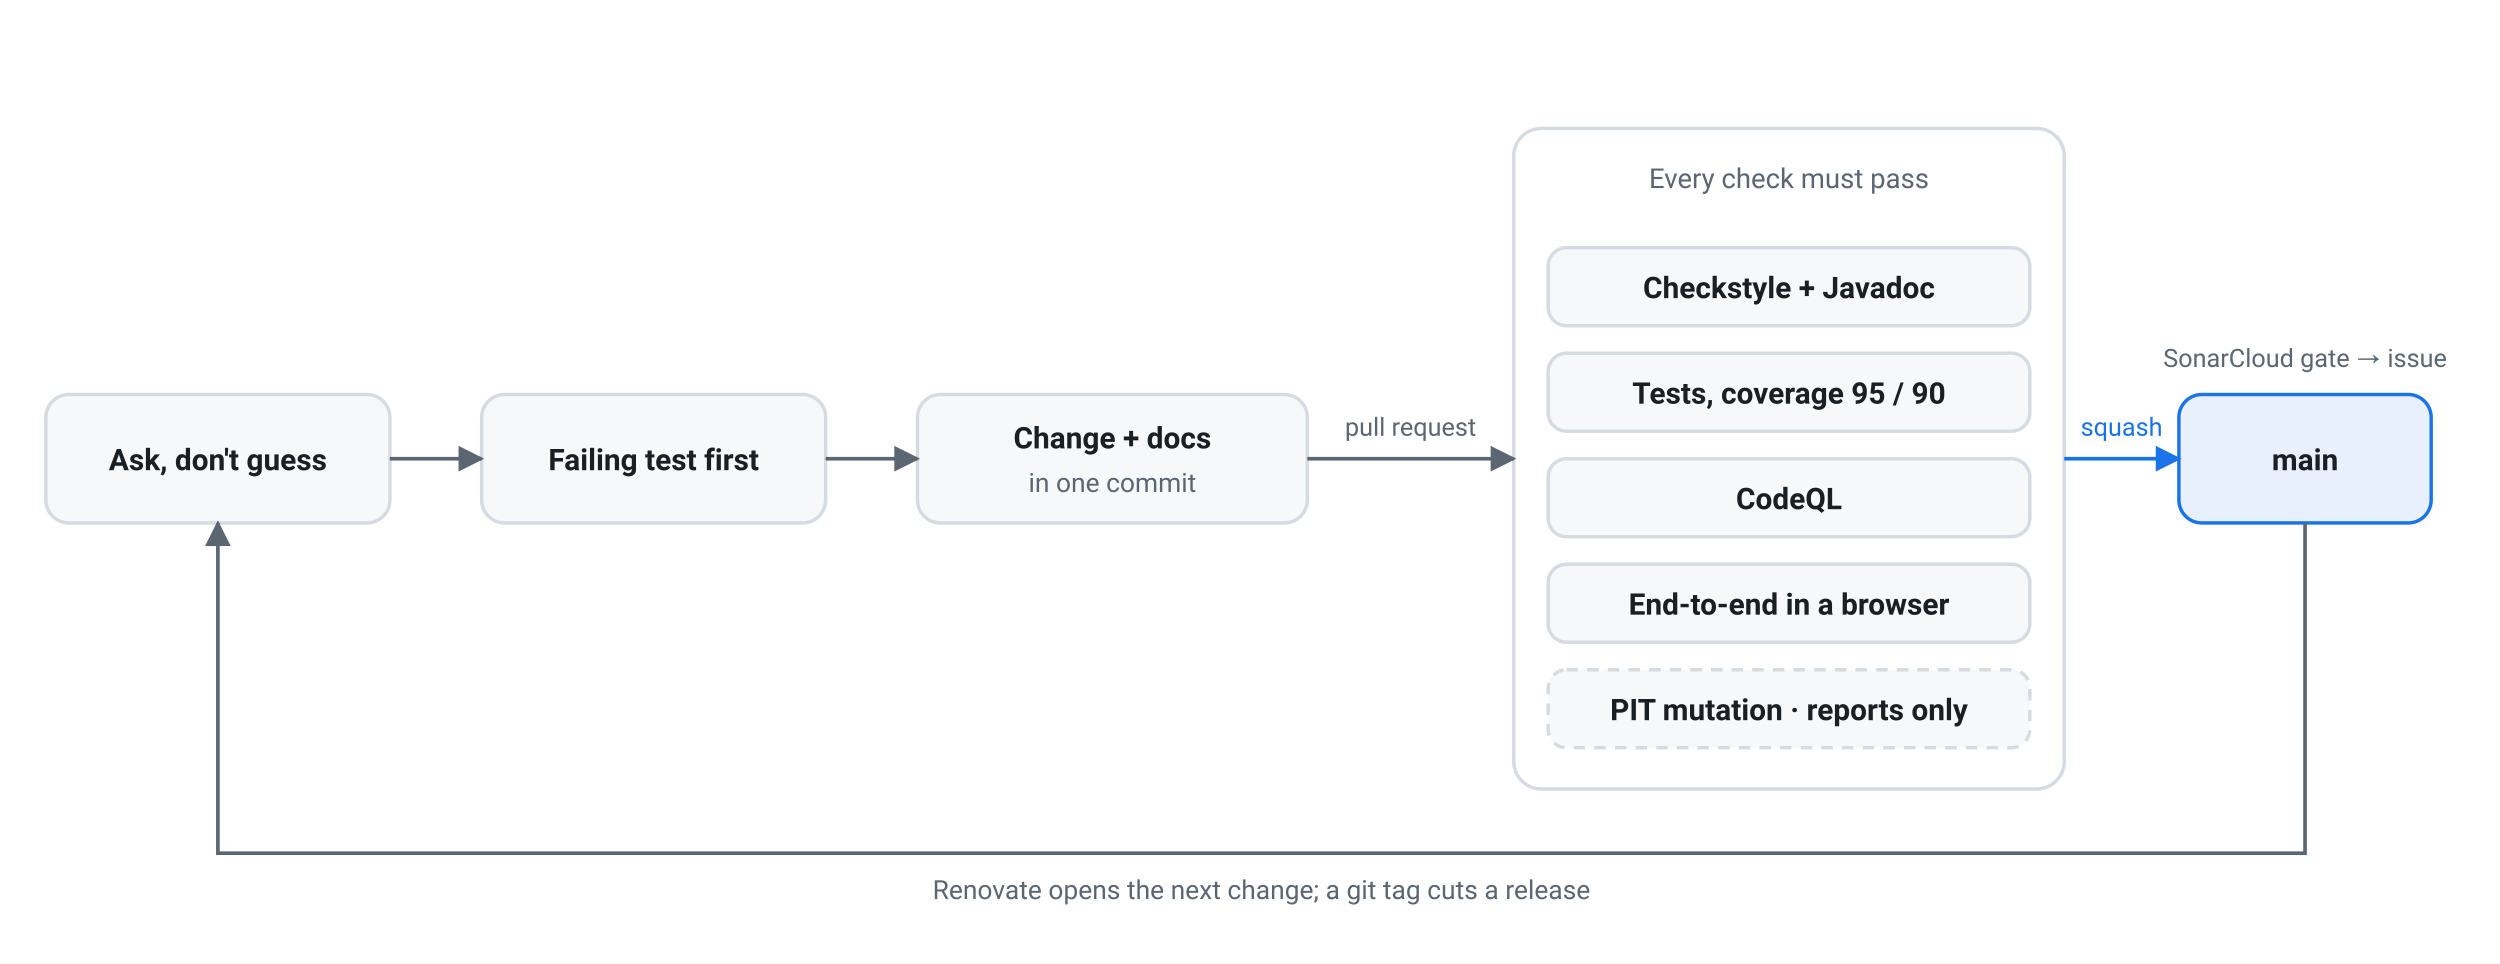
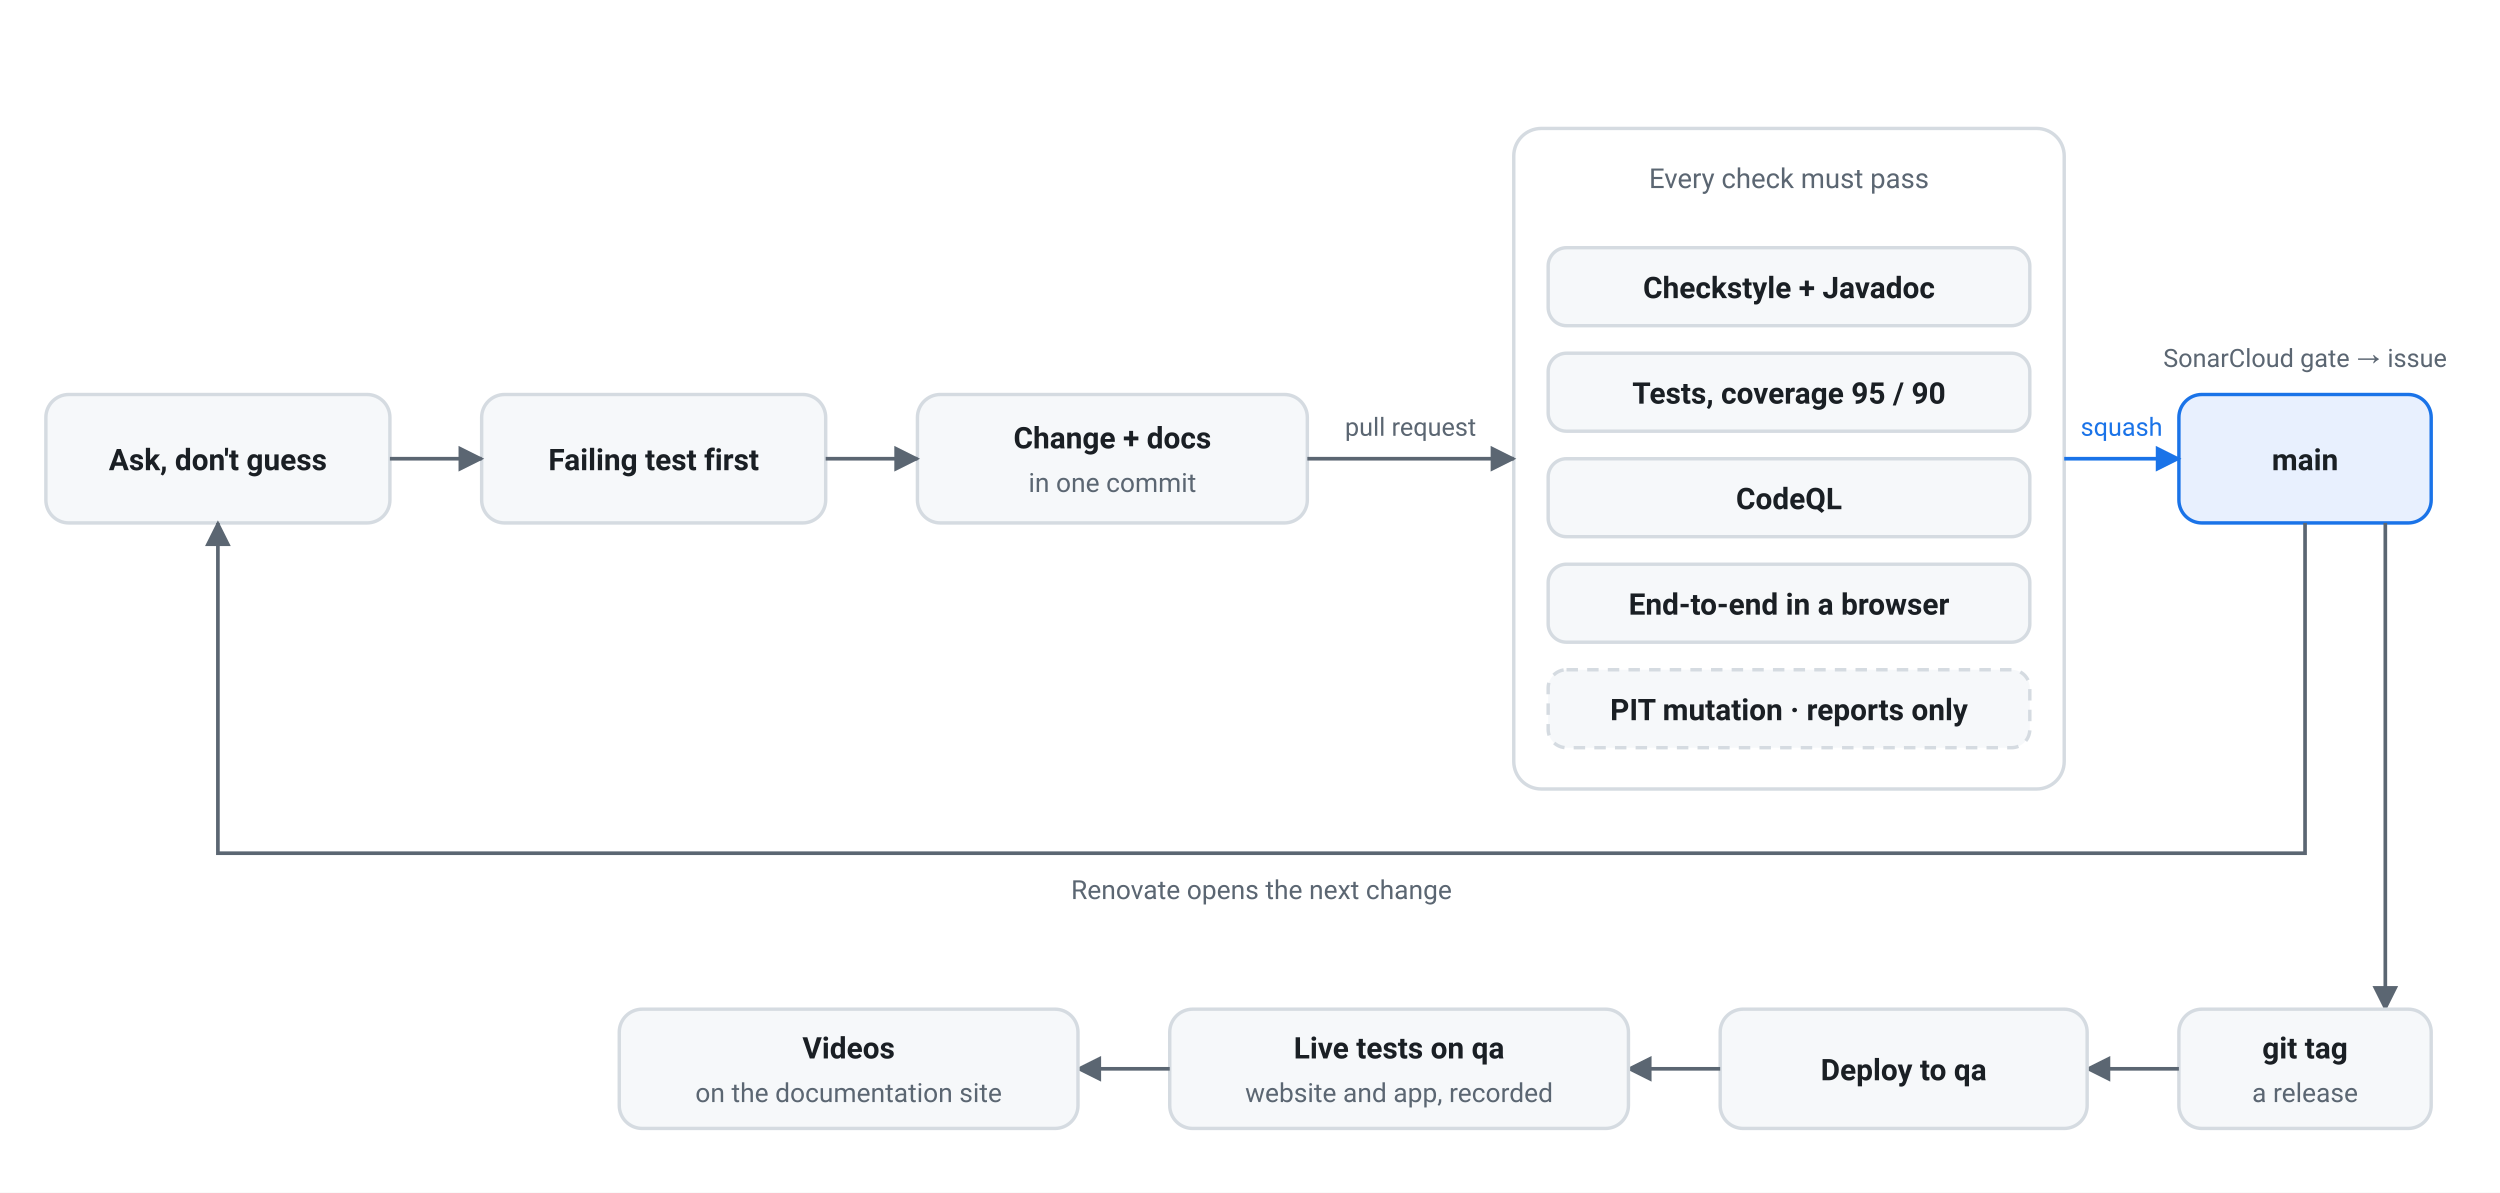
- <svg xmlns="http://www.w3.org/2000/svg" viewBox="0 0 1090 420" width="1090" height="420" role="img" aria-label="Every change starts from a question rather than a guess, then a failing test, then the change and its documentation in one commit. A pull request must pass Checkstyle, the tests and coverage gate, CodeQL, and the browser end-to-end run before it is squashed onto main. SonarCloud then analyses main, and a failed quality gate becomes a GitHub issue. PIT mutation testing reports but does not block." font-family="system-ui, -apple-system, BlinkMacSystemFont, 'Segoe UI', Roboto, Helvetica, Arial, sans-serif">
+ <svg xmlns="http://www.w3.org/2000/svg" viewBox="0 0 1090 520" width="1090" height="520" role="img" aria-label="Every change starts from a question rather than a guess, then a failing test, then the change and its documentation in one commit. A pull request must pass Checkstyle, the tests and coverage gate, CodeQL, and the browser end-to-end run before it is squashed onto main. SonarCloud then analyses main, and a failed quality gate becomes a GitHub issue. PIT mutation testing reports but does not block. A git tag on main cuts a release, which is deployed to qa and tested there from outside, the website's scenarios and the app's flows each recorded; the newest run's videos are published on the documentation site." font-family="system-ui, -apple-system, BlinkMacSystemFont, 'Segoe UI', Roboto, Helvetica, Arial, sans-serif">
  <defs>
    <marker id="arrow" viewBox="0 0 10 10" refX="9" refY="5" markerWidth="7" markerHeight="7" orient="auto-start-reverse">
      <path d="M 0 0 L 10 5 L 0 10 z" fill="#5b6672" />
    </marker>
    <marker id="arrow-accent" viewBox="0 0 10 10" refX="9" refY="5" markerWidth="7" markerHeight="7" orient="auto-start-reverse">
      <path d="M 0 0 L 10 5 L 0 10 z" fill="#1a73e8" />
    </marker>
  </defs>
-   <rect width="1090" height="420" fill="#ffffff" />
+   <rect width="1090" height="520" fill="#ffffff" />
  <rect x="20" y="172" width="150" height="56" rx="10" fill="#f6f8fa" stroke="#d5dbe1" stroke-width="1.5" />
  <text x="95.0" y="205.0" text-anchor="middle" font-size="13" font-weight="600" fill="#1a1f24">Ask, don't guess</text>
  <rect x="210" y="172" width="150" height="56" rx="10" fill="#f6f8fa" stroke="#d5dbe1" stroke-width="1.5" />
  <text x="285.0" y="205.0" text-anchor="middle" font-size="13" font-weight="600" fill="#1a1f24">Failing test first</text>
  <rect x="400" y="172" width="170" height="56" rx="10" fill="#f6f8fa" stroke="#d5dbe1" stroke-width="1.5" />
  <text x="485.0" y="195.5" text-anchor="middle" font-size="13" font-weight="600" fill="#1a1f24">Change + docs</text>
  <text x="485.0" y="214.5" text-anchor="middle" font-size="11.5" font-weight="400" fill="#5b6672">in one commit</text>
  <rect x="950" y="172" width="110" height="56" rx="10" fill="#e8f0fe" stroke="#1a73e8" stroke-width="1.5" />
  <text x="1005.0" y="205.0" text-anchor="middle" font-size="13" font-weight="600" fill="#1a1f24">main</text>
  <polyline points="170,200 210,200" fill="none" stroke="#5b6672" stroke-width="1.6" marker-end="url(#arrow)" />
  <polyline points="360,200 400,200" fill="none" stroke="#5b6672" stroke-width="1.6" marker-end="url(#arrow)" />
  <rect x="660" y="56.0" width="240" height="288" rx="12" fill="none" stroke="#d5dbe1" stroke-width="1.5" />
  <text x="780.0" y="82.0" text-anchor="middle" font-size="12" fill="#5b6672">Every check must pass</text>
  <polyline points="570,200 660,200" fill="none" stroke="#5b6672" stroke-width="1.6" marker-end="url(#arrow)" />
  <text x="615" y="190" text-anchor="middle" font-size="11" fill="#5b6672">pull request</text>
  <polyline points="900,200 950,200" fill="none" stroke="#1a73e8" stroke-width="1.6" marker-end="url(#arrow-accent)" />
  <text x="925" y="190" text-anchor="middle" font-size="11" fill="#1a73e8">squash</text>
  <text x="1005" y="160" text-anchor="middle" font-size="11" fill="#5b6672">SonarCloud gate → issue</text>
  <rect x="675" y="108.0" width="210" height="34" rx="8" fill="#f6f8fa" stroke="#d5dbe1" stroke-width="1.5" />
  <text x="780.0" y="130.0" text-anchor="middle" font-size="13" font-weight="600" fill="#1a1f24">Checkstyle + Javadoc</text>
  <rect x="675" y="154.0" width="210" height="34" rx="8" fill="#f6f8fa" stroke="#d5dbe1" stroke-width="1.5" />
  <text x="780.0" y="176.0" text-anchor="middle" font-size="13" font-weight="600" fill="#1a1f24">Tests, coverage 95 / 90</text>
  <rect x="675" y="200.0" width="210" height="34" rx="8" fill="#f6f8fa" stroke="#d5dbe1" stroke-width="1.5" />
  <text x="780.0" y="222.0" text-anchor="middle" font-size="13" font-weight="600" fill="#1a1f24">CodeQL</text>
  <rect x="675" y="246.0" width="210" height="34" rx="8" fill="#f6f8fa" stroke="#d5dbe1" stroke-width="1.5" />
  <text x="780.0" y="268.0" text-anchor="middle" font-size="13" font-weight="600" fill="#1a1f24">End-to-end in a browser</text>
  <rect x="675" y="292.0" width="210" height="34" rx="8" fill="#f6f8fa" stroke="#d5dbe1" stroke-width="1.5" stroke-dasharray="5 4" />
  <text x="780.0" y="314.0" text-anchor="middle" font-size="13" font-weight="600" fill="#1a1f24">PIT mutation · reports only</text>
  <polyline points="1005,228 1005,372 95,372 95,228" fill="none" stroke="#5b6672" stroke-width="1.6" marker-end="url(#arrow)" />
-   <text x="550" y="392" text-anchor="middle" font-size="11.5" fill="#5b6672">Renovate opens the next change; a git tag cuts a release</text>
+   <text x="550" y="392" text-anchor="middle" font-size="11.5" fill="#5b6672">Renovate opens the next change</text>
+   <polyline points="1040,228 1040,440" fill="none" stroke="#5b6672" stroke-width="1.6" marker-end="url(#arrow)" />
+   <rect x="950" y="440" width="110" height="52" rx="10" fill="#f6f8fa" stroke="#d5dbe1" stroke-width="1.5" />
+   <text x="1005.0" y="461.5" text-anchor="middle" font-size="13" font-weight="600" fill="#1a1f24">git tag</text>
+   <text x="1005.0" y="480.5" text-anchor="middle" font-size="11.5" font-weight="400" fill="#5b6672">a release</text>
+   <polyline points="950,466 910,466" fill="none" stroke="#5b6672" stroke-width="1.6" marker-end="url(#arrow)" />
+   <rect x="750" y="440" width="160" height="52" rx="10" fill="#f6f8fa" stroke="#d5dbe1" stroke-width="1.5" />
+   <text x="830.0" y="471.0" text-anchor="middle" font-size="13" font-weight="600" fill="#1a1f24">Deploy to qa</text>
+   <polyline points="750,466 710,466" fill="none" stroke="#5b6672" stroke-width="1.6" marker-end="url(#arrow)" />
+   <rect x="510" y="440" width="200" height="52" rx="10" fill="#f6f8fa" stroke="#d5dbe1" stroke-width="1.5" />
+   <text x="610.0" y="461.5" text-anchor="middle" font-size="13" font-weight="600" fill="#1a1f24">Live tests on qa</text>
+   <text x="610.0" y="480.5" text-anchor="middle" font-size="11.5" font-weight="400" fill="#5b6672">website and app, recorded</text>
+   <polyline points="510,466 470,466" fill="none" stroke="#5b6672" stroke-width="1.6" marker-end="url(#arrow)" />
+   <rect x="270" y="440" width="200" height="52" rx="10" fill="#f6f8fa" stroke="#d5dbe1" stroke-width="1.5" />
+   <text x="370.0" y="461.5" text-anchor="middle" font-size="13" font-weight="600" fill="#1a1f24">Videos</text>
+   <text x="370.0" y="480.5" text-anchor="middle" font-size="11.5" font-weight="400" fill="#5b6672">on the documentation site</text>
</svg>
